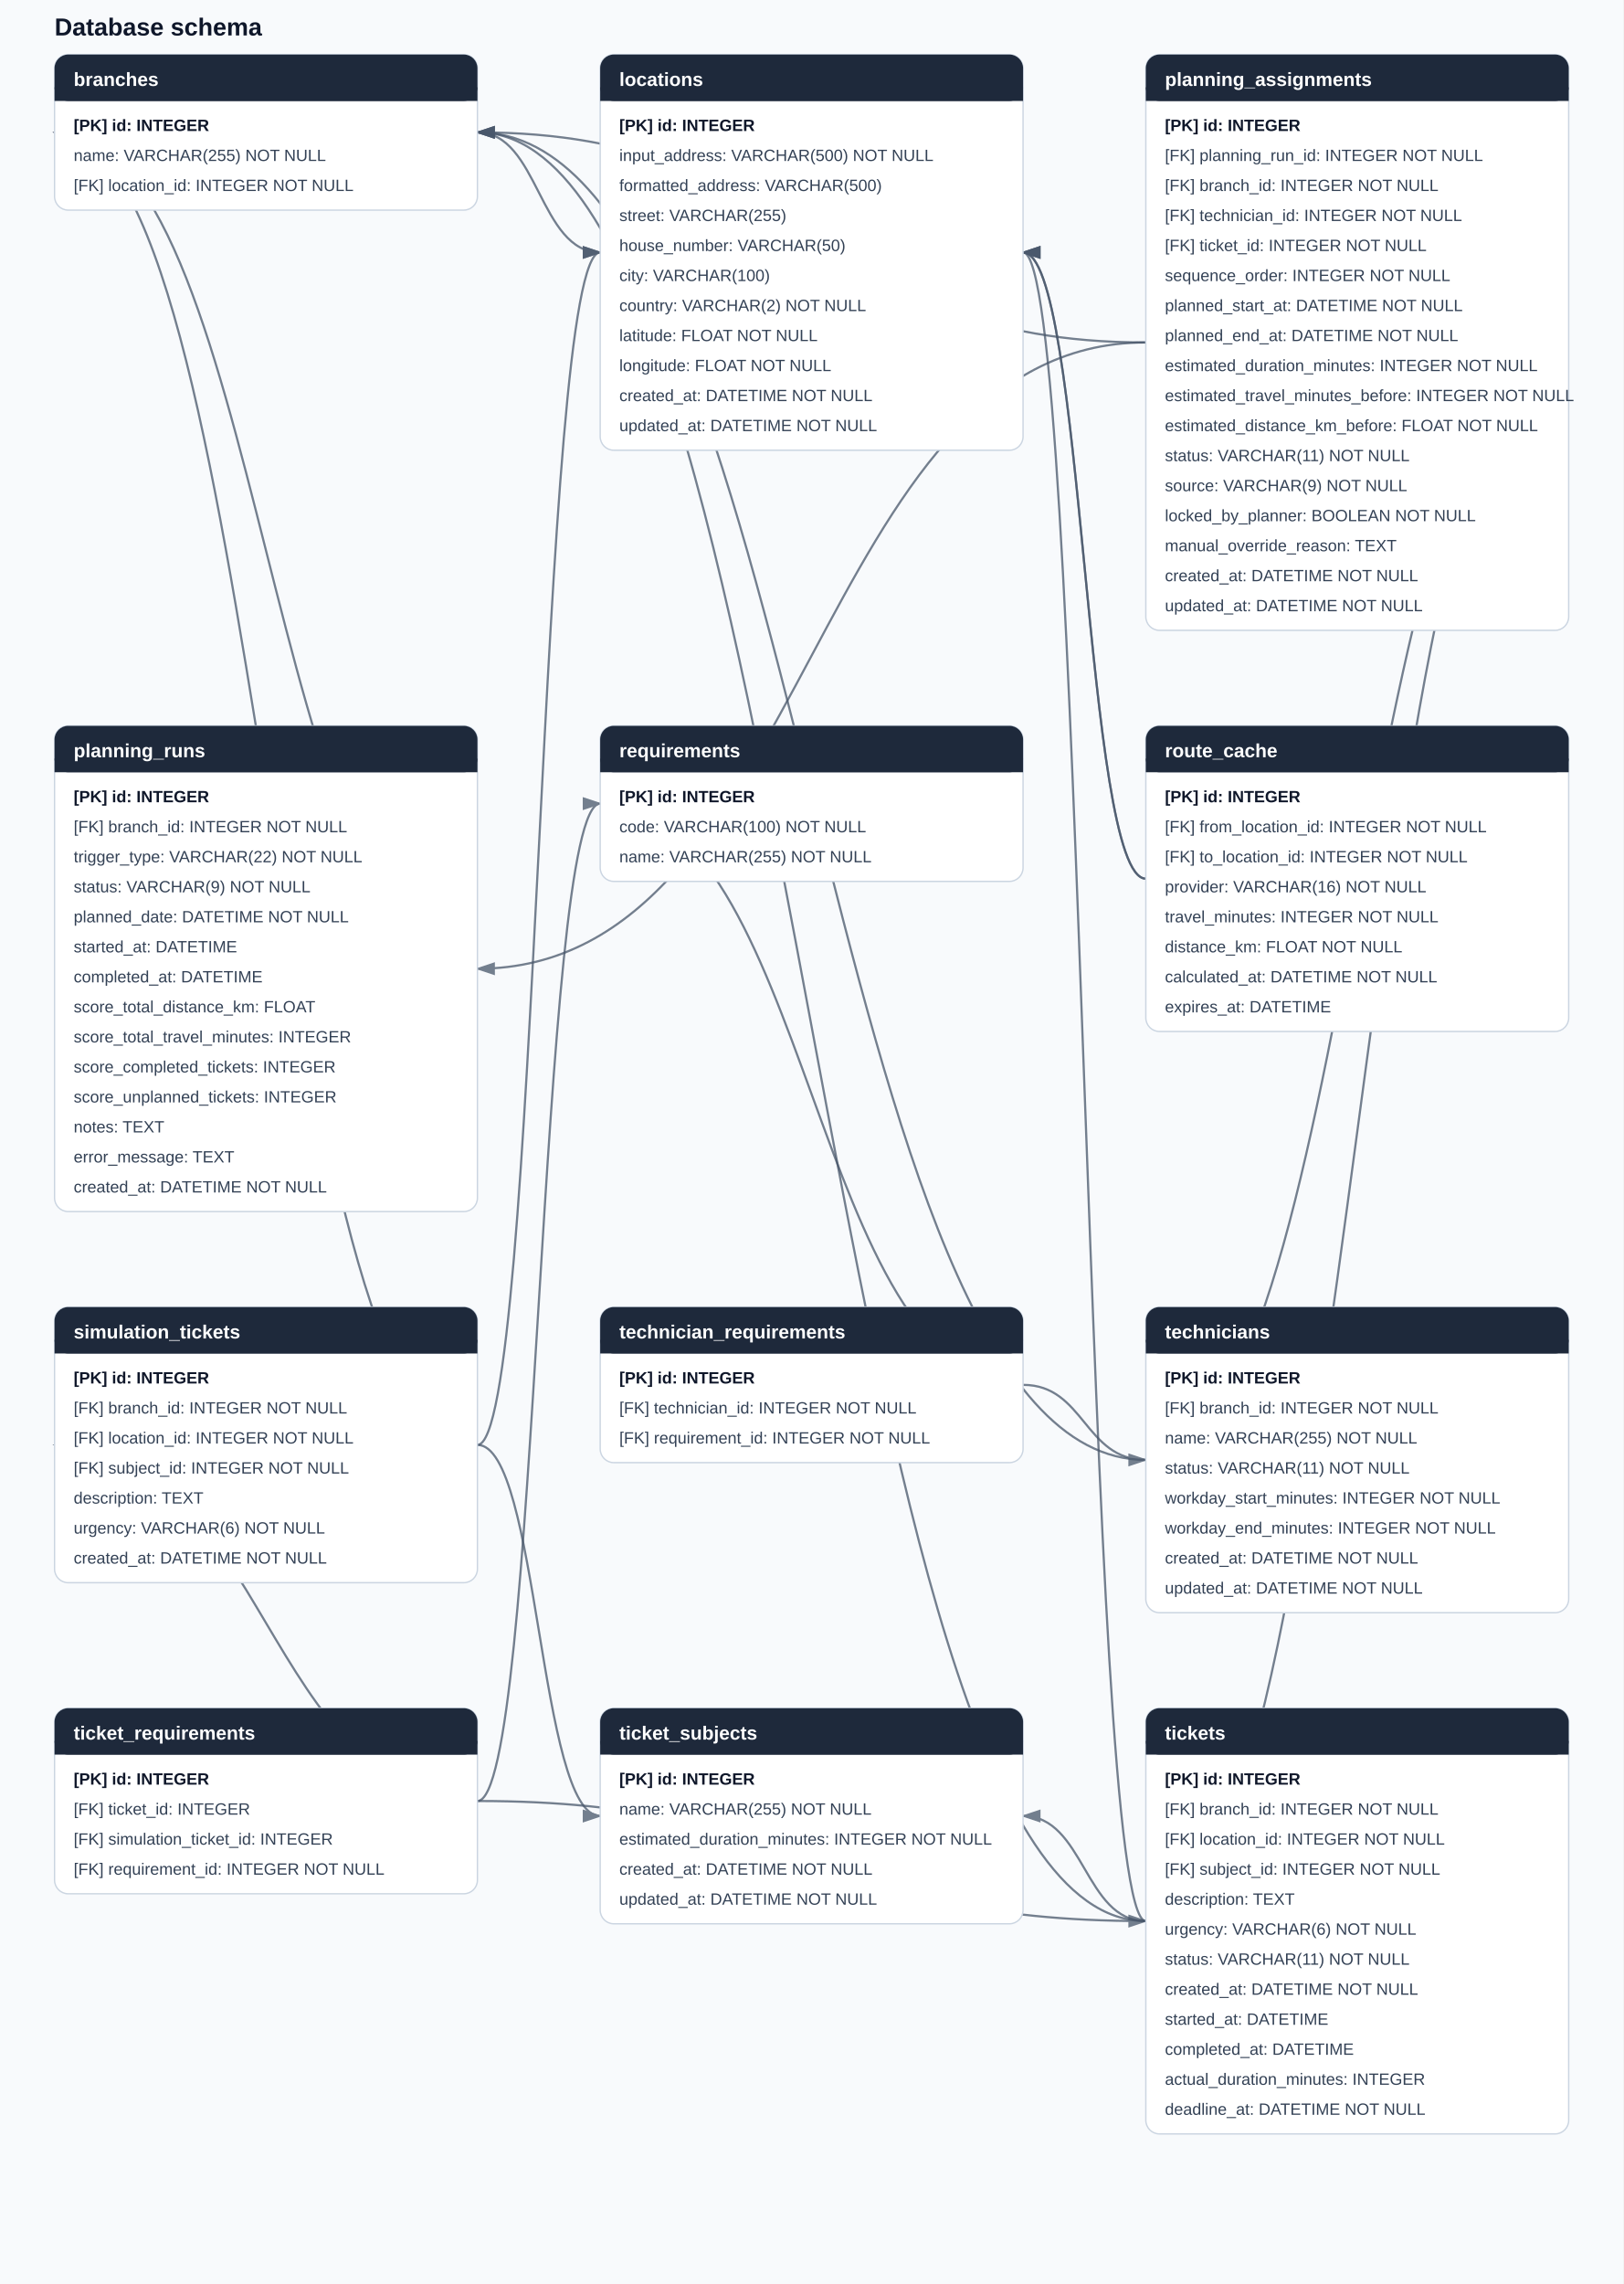
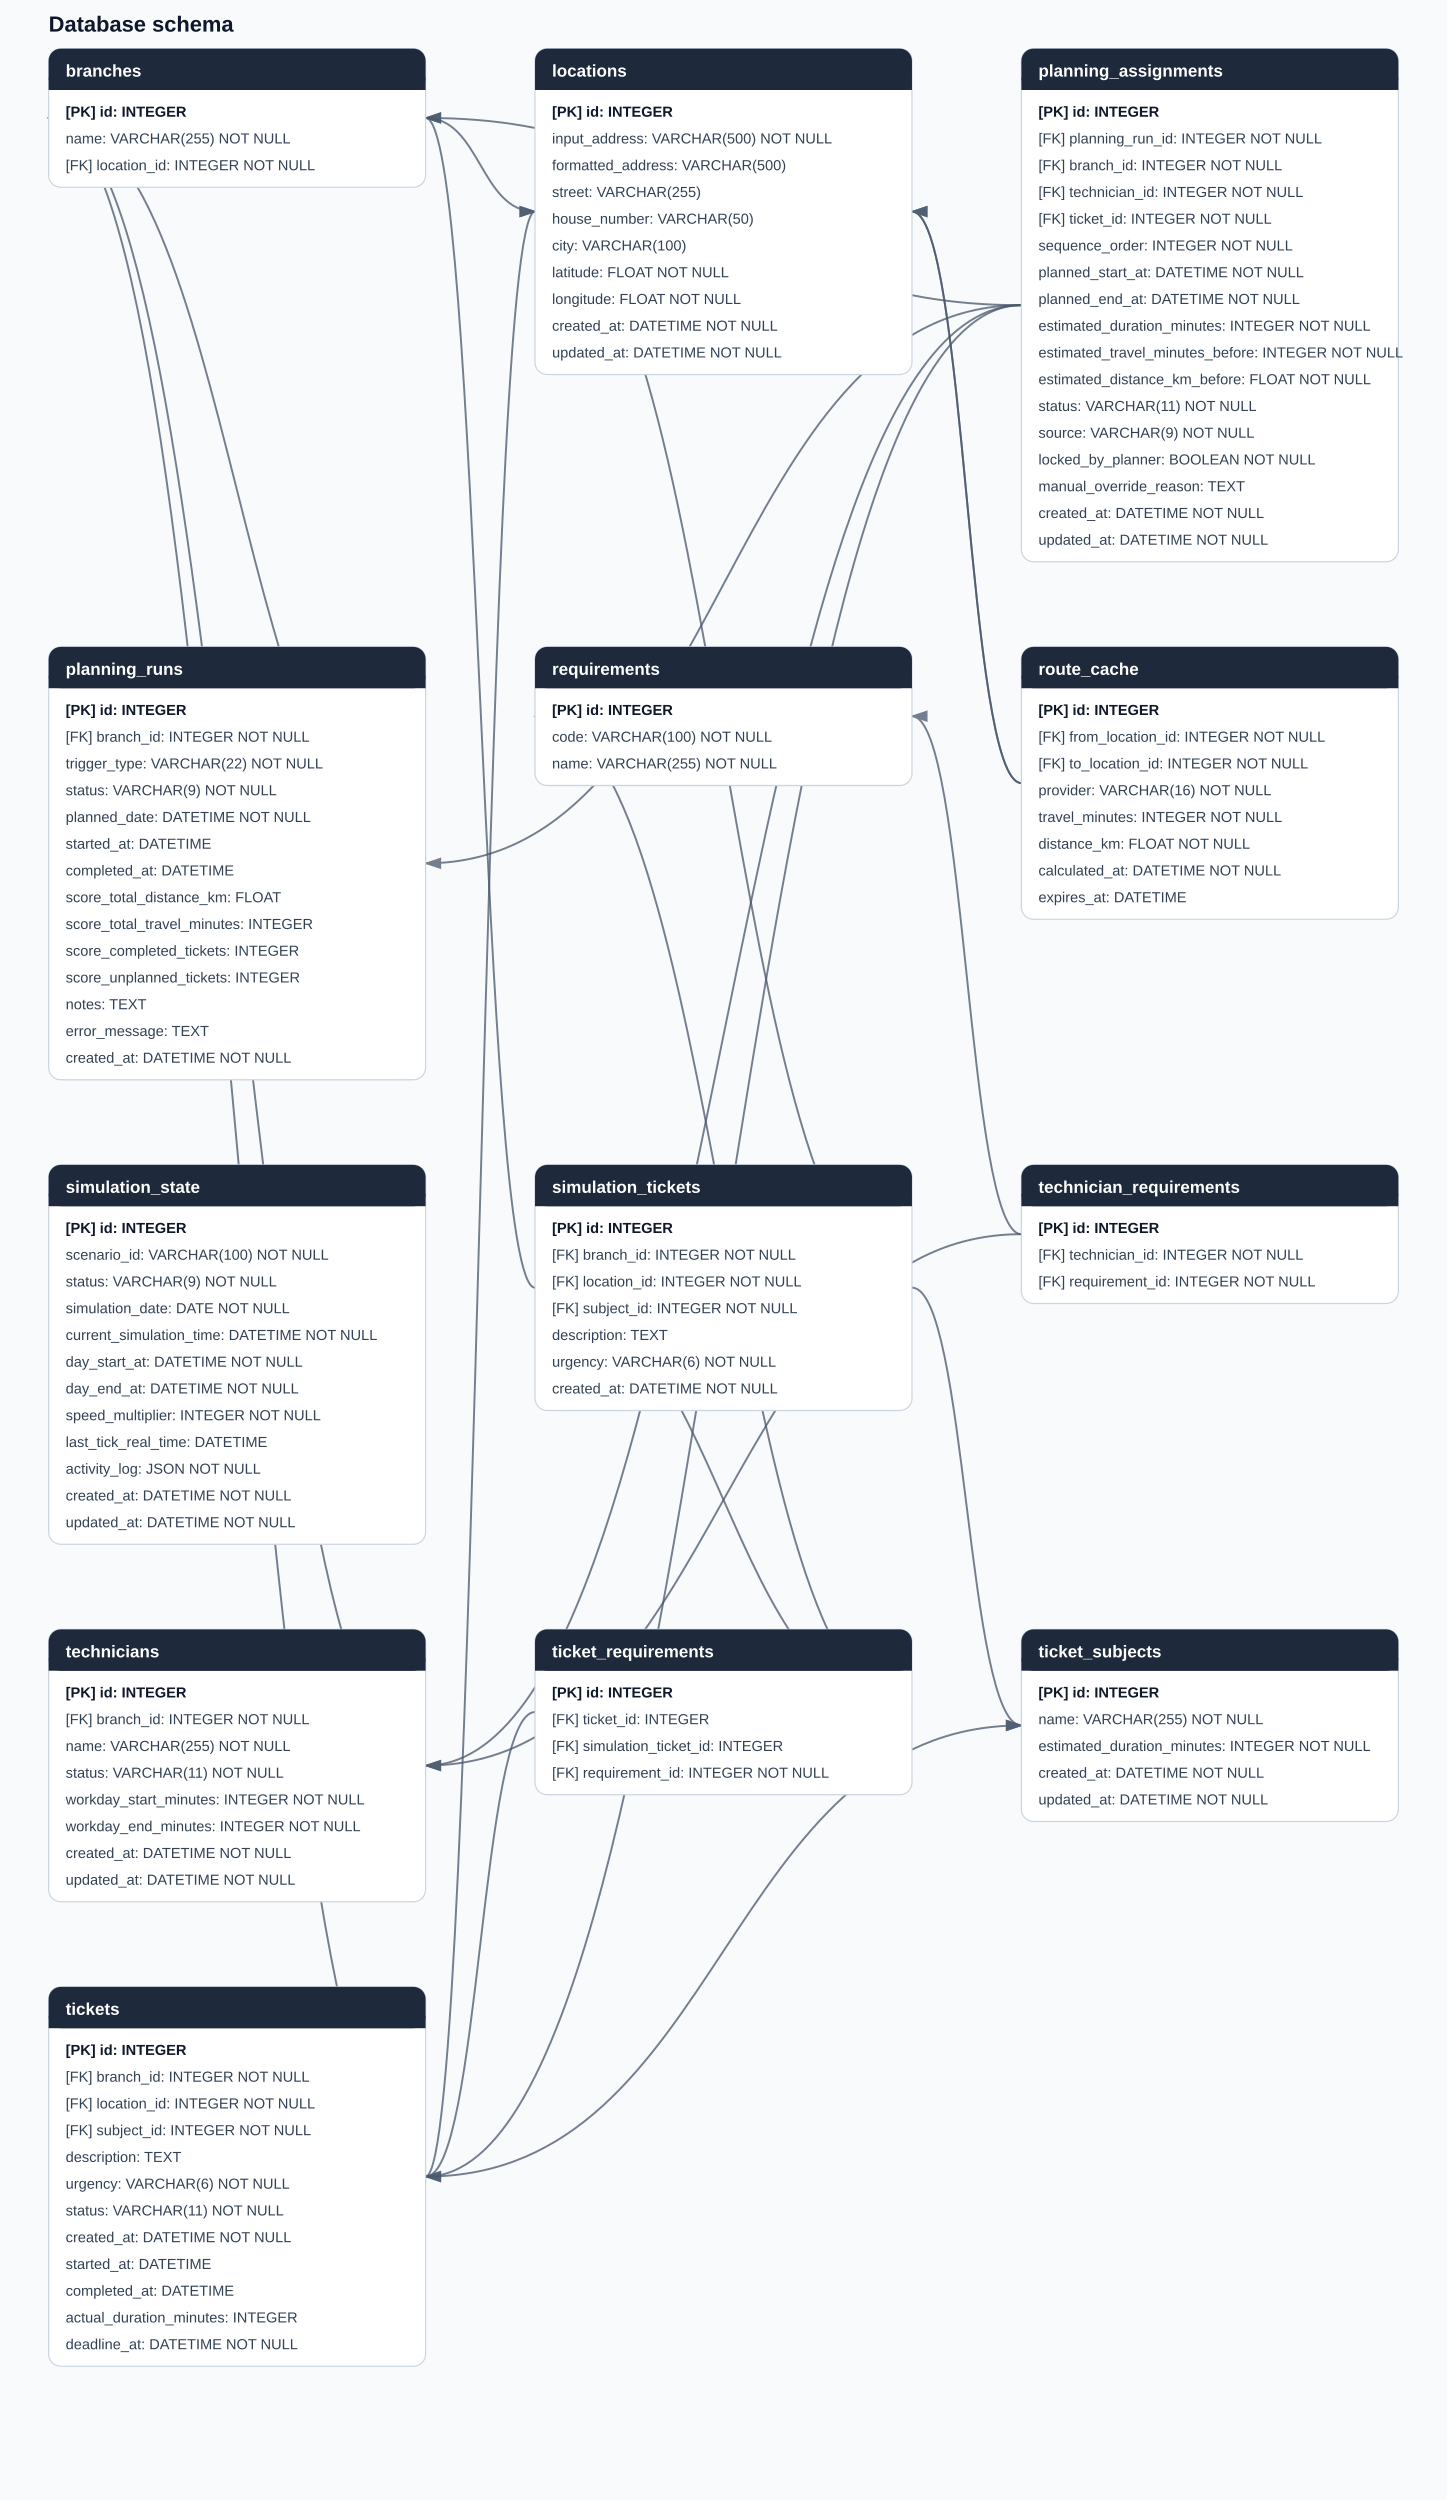
- <svg xmlns="http://www.w3.org/2000/svg" width="1190" height="1674" viewBox="0 0 1190 1674">
+ <svg xmlns="http://www.w3.org/2000/svg" width="1190" height="2056" viewBox="0 0 1190 2056">
  <defs>
    <marker id="arrow" markerWidth="10" markerHeight="10" refX="8" refY="3" orient="auto" markerUnits="strokeWidth">
      <path d="M0,0 L0,6 L9,3 z" fill="#475569" />
    </marker>
  </defs>
  <rect width="100%" height="100%" fill="#f8fafc" />
  <text x="40" y="26" font-family="Arial, sans-serif" font-size="18" font-weight="700" fill="#0f172a">Database schema</text>
-   <path d="M350,97 C395,97 395,185 440,185" fill="none" stroke="#475569" stroke-width="1.6" marker-end="url(#arrow)" opacity="0.75" />
+   <path d="M350,97 C395,97 395,174 440,174" fill="none" stroke="#475569" stroke-width="1.6" marker-end="url(#arrow)" opacity="0.75" />
  <path d="M840,251 C595,251 595,710 350,710" fill="none" stroke="#475569" stroke-width="1.6" marker-end="url(#arrow)" opacity="0.75" />
  <path d="M840,251 C595,251 595,97 350,97" fill="none" stroke="#475569" stroke-width="1.6" marker-end="url(#arrow)" opacity="0.75" />
-   <path d="M1150,251 C995,251 995,1070 840,1070" fill="none" stroke="#475569" stroke-width="1.6" marker-end="url(#arrow)" opacity="0.75" />
-   <path d="M1150,251 C995,251 995,1408 840,1408" fill="none" stroke="#475569" stroke-width="1.6" marker-end="url(#arrow)" opacity="0.75" />
+   <path d="M840,251 C595,251 595,1452 350,1452" fill="none" stroke="#475569" stroke-width="1.6" marker-end="url(#arrow)" opacity="0.75" />
+   <path d="M840,251 C595,251 595,1790 350,1790" fill="none" stroke="#475569" stroke-width="1.6" marker-end="url(#arrow)" opacity="0.75" />
  <path d="M350,710 C195,710 195,97 40,97" fill="none" stroke="#475569" stroke-width="1.6" marker-end="url(#arrow)" opacity="0.75" />
-   <path d="M840,644 C795,644 795,185 750,185" fill="none" stroke="#475569" stroke-width="1.6" marker-end="url(#arrow)" opacity="0.75" />
-   <path d="M840,644 C795,644 795,185 750,185" fill="none" stroke="#475569" stroke-width="1.6" marker-end="url(#arrow)" opacity="0.75" />
-   <path d="M350,1059 C195,1059 195,97 40,97" fill="none" stroke="#475569" stroke-width="1.6" marker-end="url(#arrow)" opacity="0.75" />
-   <path d="M350,1059 C395,1059 395,185 440,185" fill="none" stroke="#475569" stroke-width="1.6" marker-end="url(#arrow)" opacity="0.75" />
-   <path d="M350,1059 C395,1059 395,1331 440,1331" fill="none" stroke="#475569" stroke-width="1.6" marker-end="url(#arrow)" opacity="0.75" />
-   <path d="M750,1015 C795,1015 795,1070 840,1070" fill="none" stroke="#475569" stroke-width="1.6" marker-end="url(#arrow)" opacity="0.75" />
-   <path d="M750,1015 C595,1015 595,589 440,589" fill="none" stroke="#475569" stroke-width="1.6" marker-end="url(#arrow)" opacity="0.75" />
-   <path d="M840,1070 C595,1070 595,97 350,97" fill="none" stroke="#475569" stroke-width="1.6" marker-end="url(#arrow)" opacity="0.75" />
-   <path d="M350,1320 C595,1320 595,1408 840,1408" fill="none" stroke="#475569" stroke-width="1.6" marker-end="url(#arrow)" opacity="0.75" />
-   <path d="M350,1320 C195,1320 195,1059 40,1059" fill="none" stroke="#475569" stroke-width="1.6" marker-end="url(#arrow)" opacity="0.75" />
-   <path d="M350,1320 C395,1320 395,589 440,589" fill="none" stroke="#475569" stroke-width="1.6" marker-end="url(#arrow)" opacity="0.75" />
-   <path d="M840,1408 C595,1408 595,97 350,97" fill="none" stroke="#475569" stroke-width="1.6" marker-end="url(#arrow)" opacity="0.75" />
-   <path d="M840,1408 C795,1408 795,185 750,185" fill="none" stroke="#475569" stroke-width="1.6" marker-end="url(#arrow)" opacity="0.75" />
-   <path d="M840,1408 C795,1408 795,1331 750,1331" fill="none" stroke="#475569" stroke-width="1.6" marker-end="url(#arrow)" opacity="0.75" />
+   <path d="M840,644 C795,644 795,174 750,174" fill="none" stroke="#475569" stroke-width="1.6" marker-end="url(#arrow)" opacity="0.75" />
+   <path d="M840,644 C795,644 795,174 750,174" fill="none" stroke="#475569" stroke-width="1.6" marker-end="url(#arrow)" opacity="0.75" />
+   <path d="M440,1059 C395,1059 395,97 350,97" fill="none" stroke="#475569" stroke-width="1.6" marker-end="url(#arrow)" opacity="0.75" />
+   <path d="M750,1059 C595,1059 595,174 440,174" fill="none" stroke="#475569" stroke-width="1.6" marker-end="url(#arrow)" opacity="0.75" />
+   <path d="M750,1059 C795,1059 795,1419 840,1419" fill="none" stroke="#475569" stroke-width="1.6" marker-end="url(#arrow)" opacity="0.75" />
+   <path d="M840,1015 C595,1015 595,1452 350,1452" fill="none" stroke="#475569" stroke-width="1.6" marker-end="url(#arrow)" opacity="0.75" />
+   <path d="M840,1015 C795,1015 795,589 750,589" fill="none" stroke="#475569" stroke-width="1.6" marker-end="url(#arrow)" opacity="0.75" />
+   <path d="M350,1452 C195,1452 195,97 40,97" fill="none" stroke="#475569" stroke-width="1.6" marker-end="url(#arrow)" opacity="0.75" />
+   <path d="M440,1408 C395,1408 395,1790 350,1790" fill="none" stroke="#475569" stroke-width="1.6" marker-end="url(#arrow)" opacity="0.75" />
+   <path d="M750,1408 C595,1408 595,1059 440,1059" fill="none" stroke="#475569" stroke-width="1.6" marker-end="url(#arrow)" opacity="0.75" />
+   <path d="M750,1408 C595,1408 595,589 440,589" fill="none" stroke="#475569" stroke-width="1.6" marker-end="url(#arrow)" opacity="0.75" />
+   <path d="M350,1790 C195,1790 195,97 40,97" fill="none" stroke="#475569" stroke-width="1.6" marker-end="url(#arrow)" opacity="0.75" />
+   <path d="M350,1790 C395,1790 395,174 440,174" fill="none" stroke="#475569" stroke-width="1.6" marker-end="url(#arrow)" opacity="0.75" />
+   <path d="M350,1790 C595,1790 595,1419 840,1419" fill="none" stroke="#475569" stroke-width="1.6" marker-end="url(#arrow)" opacity="0.75" />
  <rect x="40" y="40" width="310" height="114" rx="10" fill="#ffffff" stroke="#cbd5e1" />
  <rect x="40" y="40" width="310" height="34" rx="10" fill="#1e293b" />
  <path d="M40,64 H350 V74 H40 Z" fill="#1e293b" />
  <text x="54" y="63" font-family="Arial, sans-serif" font-size="14" font-weight="700" fill="#ffffff">branches</text>
  <text x="54" y="96" font-family="Arial, sans-serif" font-size="12" font-weight="700" fill="#0f172a">[PK] id: INTEGER</text>
  <text x="54" y="118" font-family="Arial, sans-serif" font-size="12" font-weight="400" fill="#334155">name: VARCHAR(255) NOT NULL</text>
  <text x="54" y="140" font-family="Arial, sans-serif" font-size="12" font-weight="400" fill="#334155">[FK] location_id: INTEGER NOT NULL</text>
-   <rect x="440" y="40" width="310" height="290" rx="10" fill="#ffffff" stroke="#cbd5e1" />
+   <rect x="440" y="40" width="310" height="268" rx="10" fill="#ffffff" stroke="#cbd5e1" />
  <rect x="440" y="40" width="310" height="34" rx="10" fill="#1e293b" />
  <path d="M440,64 H750 V74 H440 Z" fill="#1e293b" />
  <text x="454" y="63" font-family="Arial, sans-serif" font-size="14" font-weight="700" fill="#ffffff">locations</text>
  <text x="454" y="96" font-family="Arial, sans-serif" font-size="12" font-weight="700" fill="#0f172a">[PK] id: INTEGER</text>
  <text x="454" y="118" font-family="Arial, sans-serif" font-size="12" font-weight="400" fill="#334155">input_address: VARCHAR(500) NOT NULL</text>
  <text x="454" y="140" font-family="Arial, sans-serif" font-size="12" font-weight="400" fill="#334155">formatted_address: VARCHAR(500)</text>
  <text x="454" y="162" font-family="Arial, sans-serif" font-size="12" font-weight="400" fill="#334155">street: VARCHAR(255)</text>
  <text x="454" y="184" font-family="Arial, sans-serif" font-size="12" font-weight="400" fill="#334155">house_number: VARCHAR(50)</text>
  <text x="454" y="206" font-family="Arial, sans-serif" font-size="12" font-weight="400" fill="#334155">city: VARCHAR(100)</text>
-   <text x="454" y="228" font-family="Arial, sans-serif" font-size="12" font-weight="400" fill="#334155">country: VARCHAR(2) NOT NULL</text>
-   <text x="454" y="250" font-family="Arial, sans-serif" font-size="12" font-weight="400" fill="#334155">latitude: FLOAT NOT NULL</text>
-   <text x="454" y="272" font-family="Arial, sans-serif" font-size="12" font-weight="400" fill="#334155">longitude: FLOAT NOT NULL</text>
-   <text x="454" y="294" font-family="Arial, sans-serif" font-size="12" font-weight="400" fill="#334155">created_at: DATETIME NOT NULL</text>
-   <text x="454" y="316" font-family="Arial, sans-serif" font-size="12" font-weight="400" fill="#334155">updated_at: DATETIME NOT NULL</text>
+   <text x="454" y="228" font-family="Arial, sans-serif" font-size="12" font-weight="400" fill="#334155">latitude: FLOAT NOT NULL</text>
+   <text x="454" y="250" font-family="Arial, sans-serif" font-size="12" font-weight="400" fill="#334155">longitude: FLOAT NOT NULL</text>
+   <text x="454" y="272" font-family="Arial, sans-serif" font-size="12" font-weight="400" fill="#334155">created_at: DATETIME NOT NULL</text>
+   <text x="454" y="294" font-family="Arial, sans-serif" font-size="12" font-weight="400" fill="#334155">updated_at: DATETIME NOT NULL</text>
  <rect x="840" y="40" width="310" height="422" rx="10" fill="#ffffff" stroke="#cbd5e1" />
  <rect x="840" y="40" width="310" height="34" rx="10" fill="#1e293b" />
  <path d="M840,64 H1150 V74 H840 Z" fill="#1e293b" />
  <text x="854" y="63" font-family="Arial, sans-serif" font-size="14" font-weight="700" fill="#ffffff">planning_assignments</text>
  <text x="854" y="96" font-family="Arial, sans-serif" font-size="12" font-weight="700" fill="#0f172a">[PK] id: INTEGER</text>
  <text x="854" y="118" font-family="Arial, sans-serif" font-size="12" font-weight="400" fill="#334155">[FK] planning_run_id: INTEGER NOT NULL</text>
  <text x="854" y="140" font-family="Arial, sans-serif" font-size="12" font-weight="400" fill="#334155">[FK] branch_id: INTEGER NOT NULL</text>
  <text x="854" y="162" font-family="Arial, sans-serif" font-size="12" font-weight="400" fill="#334155">[FK] technician_id: INTEGER NOT NULL</text>
  <text x="854" y="184" font-family="Arial, sans-serif" font-size="12" font-weight="400" fill="#334155">[FK] ticket_id: INTEGER NOT NULL</text>
  <text x="854" y="206" font-family="Arial, sans-serif" font-size="12" font-weight="400" fill="#334155">sequence_order: INTEGER NOT NULL</text>
  <text x="854" y="228" font-family="Arial, sans-serif" font-size="12" font-weight="400" fill="#334155">planned_start_at: DATETIME NOT NULL</text>
  <text x="854" y="250" font-family="Arial, sans-serif" font-size="12" font-weight="400" fill="#334155">planned_end_at: DATETIME NOT NULL</text>
  <text x="854" y="272" font-family="Arial, sans-serif" font-size="12" font-weight="400" fill="#334155">estimated_duration_minutes: INTEGER NOT NULL</text>
  <text x="854" y="294" font-family="Arial, sans-serif" font-size="12" font-weight="400" fill="#334155">estimated_travel_minutes_before: INTEGER NOT NULL</text>
  <text x="854" y="316" font-family="Arial, sans-serif" font-size="12" font-weight="400" fill="#334155">estimated_distance_km_before: FLOAT NOT NULL</text>
  <text x="854" y="338" font-family="Arial, sans-serif" font-size="12" font-weight="400" fill="#334155">status: VARCHAR(11) NOT NULL</text>
  <text x="854" y="360" font-family="Arial, sans-serif" font-size="12" font-weight="400" fill="#334155">source: VARCHAR(9) NOT NULL</text>
  <text x="854" y="382" font-family="Arial, sans-serif" font-size="12" font-weight="400" fill="#334155">locked_by_planner: BOOLEAN NOT NULL</text>
  <text x="854" y="404" font-family="Arial, sans-serif" font-size="12" font-weight="400" fill="#334155">manual_override_reason: TEXT</text>
  <text x="854" y="426" font-family="Arial, sans-serif" font-size="12" font-weight="400" fill="#334155">created_at: DATETIME NOT NULL</text>
  <text x="854" y="448" font-family="Arial, sans-serif" font-size="12" font-weight="400" fill="#334155">updated_at: DATETIME NOT NULL</text>
  <rect x="40" y="532" width="310" height="356" rx="10" fill="#ffffff" stroke="#cbd5e1" />
  <rect x="40" y="532" width="310" height="34" rx="10" fill="#1e293b" />
  <path d="M40,556 H350 V566 H40 Z" fill="#1e293b" />
  <text x="54" y="555" font-family="Arial, sans-serif" font-size="14" font-weight="700" fill="#ffffff">planning_runs</text>
  <text x="54" y="588" font-family="Arial, sans-serif" font-size="12" font-weight="700" fill="#0f172a">[PK] id: INTEGER</text>
  <text x="54" y="610" font-family="Arial, sans-serif" font-size="12" font-weight="400" fill="#334155">[FK] branch_id: INTEGER NOT NULL</text>
  <text x="54" y="632" font-family="Arial, sans-serif" font-size="12" font-weight="400" fill="#334155">trigger_type: VARCHAR(22) NOT NULL</text>
  <text x="54" y="654" font-family="Arial, sans-serif" font-size="12" font-weight="400" fill="#334155">status: VARCHAR(9) NOT NULL</text>
  <text x="54" y="676" font-family="Arial, sans-serif" font-size="12" font-weight="400" fill="#334155">planned_date: DATETIME NOT NULL</text>
  <text x="54" y="698" font-family="Arial, sans-serif" font-size="12" font-weight="400" fill="#334155">started_at: DATETIME</text>
  <text x="54" y="720" font-family="Arial, sans-serif" font-size="12" font-weight="400" fill="#334155">completed_at: DATETIME</text>
  <text x="54" y="742" font-family="Arial, sans-serif" font-size="12" font-weight="400" fill="#334155">score_total_distance_km: FLOAT</text>
  <text x="54" y="764" font-family="Arial, sans-serif" font-size="12" font-weight="400" fill="#334155">score_total_travel_minutes: INTEGER</text>
  <text x="54" y="786" font-family="Arial, sans-serif" font-size="12" font-weight="400" fill="#334155">score_completed_tickets: INTEGER</text>
  <text x="54" y="808" font-family="Arial, sans-serif" font-size="12" font-weight="400" fill="#334155">score_unplanned_tickets: INTEGER</text>
  <text x="54" y="830" font-family="Arial, sans-serif" font-size="12" font-weight="400" fill="#334155">notes: TEXT</text>
  <text x="54" y="852" font-family="Arial, sans-serif" font-size="12" font-weight="400" fill="#334155">error_message: TEXT</text>
  <text x="54" y="874" font-family="Arial, sans-serif" font-size="12" font-weight="400" fill="#334155">created_at: DATETIME NOT NULL</text>
  <rect x="440" y="532" width="310" height="114" rx="10" fill="#ffffff" stroke="#cbd5e1" />
  <rect x="440" y="532" width="310" height="34" rx="10" fill="#1e293b" />
  <path d="M440,556 H750 V566 H440 Z" fill="#1e293b" />
  <text x="454" y="555" font-family="Arial, sans-serif" font-size="14" font-weight="700" fill="#ffffff">requirements</text>
  <text x="454" y="588" font-family="Arial, sans-serif" font-size="12" font-weight="700" fill="#0f172a">[PK] id: INTEGER</text>
  <text x="454" y="610" font-family="Arial, sans-serif" font-size="12" font-weight="400" fill="#334155">code: VARCHAR(100) NOT NULL</text>
  <text x="454" y="632" font-family="Arial, sans-serif" font-size="12" font-weight="400" fill="#334155">name: VARCHAR(255) NOT NULL</text>
  <rect x="840" y="532" width="310" height="224" rx="10" fill="#ffffff" stroke="#cbd5e1" />
  <rect x="840" y="532" width="310" height="34" rx="10" fill="#1e293b" />
  <path d="M840,556 H1150 V566 H840 Z" fill="#1e293b" />
  <text x="854" y="555" font-family="Arial, sans-serif" font-size="14" font-weight="700" fill="#ffffff">route_cache</text>
  <text x="854" y="588" font-family="Arial, sans-serif" font-size="12" font-weight="700" fill="#0f172a">[PK] id: INTEGER</text>
  <text x="854" y="610" font-family="Arial, sans-serif" font-size="12" font-weight="400" fill="#334155">[FK] from_location_id: INTEGER NOT NULL</text>
  <text x="854" y="632" font-family="Arial, sans-serif" font-size="12" font-weight="400" fill="#334155">[FK] to_location_id: INTEGER NOT NULL</text>
  <text x="854" y="654" font-family="Arial, sans-serif" font-size="12" font-weight="400" fill="#334155">provider: VARCHAR(16) NOT NULL</text>
  <text x="854" y="676" font-family="Arial, sans-serif" font-size="12" font-weight="400" fill="#334155">travel_minutes: INTEGER NOT NULL</text>
  <text x="854" y="698" font-family="Arial, sans-serif" font-size="12" font-weight="400" fill="#334155">distance_km: FLOAT NOT NULL</text>
  <text x="854" y="720" font-family="Arial, sans-serif" font-size="12" font-weight="400" fill="#334155">calculated_at: DATETIME NOT NULL</text>
  <text x="854" y="742" font-family="Arial, sans-serif" font-size="12" font-weight="400" fill="#334155">expires_at: DATETIME</text>
-   <rect x="40" y="958" width="310" height="202" rx="10" fill="#ffffff" stroke="#cbd5e1" />
+   <rect x="40" y="958" width="310" height="312" rx="10" fill="#ffffff" stroke="#cbd5e1" />
  <rect x="40" y="958" width="310" height="34" rx="10" fill="#1e293b" />
  <path d="M40,982 H350 V992 H40 Z" fill="#1e293b" />
-   <text x="54" y="981" font-family="Arial, sans-serif" font-size="14" font-weight="700" fill="#ffffff">simulation_tickets</text>
+   <text x="54" y="981" font-family="Arial, sans-serif" font-size="14" font-weight="700" fill="#ffffff">simulation_state</text>
  <text x="54" y="1014" font-family="Arial, sans-serif" font-size="12" font-weight="700" fill="#0f172a">[PK] id: INTEGER</text>
-   <text x="54" y="1036" font-family="Arial, sans-serif" font-size="12" font-weight="400" fill="#334155">[FK] branch_id: INTEGER NOT NULL</text>
-   <text x="54" y="1058" font-family="Arial, sans-serif" font-size="12" font-weight="400" fill="#334155">[FK] location_id: INTEGER NOT NULL</text>
-   <text x="54" y="1080" font-family="Arial, sans-serif" font-size="12" font-weight="400" fill="#334155">[FK] subject_id: INTEGER NOT NULL</text>
-   <text x="54" y="1102" font-family="Arial, sans-serif" font-size="12" font-weight="400" fill="#334155">description: TEXT</text>
-   <text x="54" y="1124" font-family="Arial, sans-serif" font-size="12" font-weight="400" fill="#334155">urgency: VARCHAR(6) NOT NULL</text>
-   <text x="54" y="1146" font-family="Arial, sans-serif" font-size="12" font-weight="400" fill="#334155">created_at: DATETIME NOT NULL</text>
-   <rect x="440" y="958" width="310" height="114" rx="10" fill="#ffffff" stroke="#cbd5e1" />
+   <text x="54" y="1036" font-family="Arial, sans-serif" font-size="12" font-weight="400" fill="#334155">scenario_id: VARCHAR(100) NOT NULL</text>
+   <text x="54" y="1058" font-family="Arial, sans-serif" font-size="12" font-weight="400" fill="#334155">status: VARCHAR(9) NOT NULL</text>
+   <text x="54" y="1080" font-family="Arial, sans-serif" font-size="12" font-weight="400" fill="#334155">simulation_date: DATE NOT NULL</text>
+   <text x="54" y="1102" font-family="Arial, sans-serif" font-size="12" font-weight="400" fill="#334155">current_simulation_time: DATETIME NOT NULL</text>
+   <text x="54" y="1124" font-family="Arial, sans-serif" font-size="12" font-weight="400" fill="#334155">day_start_at: DATETIME NOT NULL</text>
+   <text x="54" y="1146" font-family="Arial, sans-serif" font-size="12" font-weight="400" fill="#334155">day_end_at: DATETIME NOT NULL</text>
+   <text x="54" y="1168" font-family="Arial, sans-serif" font-size="12" font-weight="400" fill="#334155">speed_multiplier: INTEGER NOT NULL</text>
+   <text x="54" y="1190" font-family="Arial, sans-serif" font-size="12" font-weight="400" fill="#334155">last_tick_real_time: DATETIME</text>
+   <text x="54" y="1212" font-family="Arial, sans-serif" font-size="12" font-weight="400" fill="#334155">activity_log: JSON NOT NULL</text>
+   <text x="54" y="1234" font-family="Arial, sans-serif" font-size="12" font-weight="400" fill="#334155">created_at: DATETIME NOT NULL</text>
+   <text x="54" y="1256" font-family="Arial, sans-serif" font-size="12" font-weight="400" fill="#334155">updated_at: DATETIME NOT NULL</text>
+   <rect x="440" y="958" width="310" height="202" rx="10" fill="#ffffff" stroke="#cbd5e1" />
  <rect x="440" y="958" width="310" height="34" rx="10" fill="#1e293b" />
  <path d="M440,982 H750 V992 H440 Z" fill="#1e293b" />
-   <text x="454" y="981" font-family="Arial, sans-serif" font-size="14" font-weight="700" fill="#ffffff">technician_requirements</text>
+   <text x="454" y="981" font-family="Arial, sans-serif" font-size="14" font-weight="700" fill="#ffffff">simulation_tickets</text>
  <text x="454" y="1014" font-family="Arial, sans-serif" font-size="12" font-weight="700" fill="#0f172a">[PK] id: INTEGER</text>
-   <text x="454" y="1036" font-family="Arial, sans-serif" font-size="12" font-weight="400" fill="#334155">[FK] technician_id: INTEGER NOT NULL</text>
-   <text x="454" y="1058" font-family="Arial, sans-serif" font-size="12" font-weight="400" fill="#334155">[FK] requirement_id: INTEGER NOT NULL</text>
-   <rect x="840" y="958" width="310" height="224" rx="10" fill="#ffffff" stroke="#cbd5e1" />
+   <text x="454" y="1036" font-family="Arial, sans-serif" font-size="12" font-weight="400" fill="#334155">[FK] branch_id: INTEGER NOT NULL</text>
+   <text x="454" y="1058" font-family="Arial, sans-serif" font-size="12" font-weight="400" fill="#334155">[FK] location_id: INTEGER NOT NULL</text>
+   <text x="454" y="1080" font-family="Arial, sans-serif" font-size="12" font-weight="400" fill="#334155">[FK] subject_id: INTEGER NOT NULL</text>
+   <text x="454" y="1102" font-family="Arial, sans-serif" font-size="12" font-weight="400" fill="#334155">description: TEXT</text>
+   <text x="454" y="1124" font-family="Arial, sans-serif" font-size="12" font-weight="400" fill="#334155">urgency: VARCHAR(6) NOT NULL</text>
+   <text x="454" y="1146" font-family="Arial, sans-serif" font-size="12" font-weight="400" fill="#334155">created_at: DATETIME NOT NULL</text>
+   <rect x="840" y="958" width="310" height="114" rx="10" fill="#ffffff" stroke="#cbd5e1" />
  <rect x="840" y="958" width="310" height="34" rx="10" fill="#1e293b" />
  <path d="M840,982 H1150 V992 H840 Z" fill="#1e293b" />
-   <text x="854" y="981" font-family="Arial, sans-serif" font-size="14" font-weight="700" fill="#ffffff">technicians</text>
+   <text x="854" y="981" font-family="Arial, sans-serif" font-size="14" font-weight="700" fill="#ffffff">technician_requirements</text>
  <text x="854" y="1014" font-family="Arial, sans-serif" font-size="12" font-weight="700" fill="#0f172a">[PK] id: INTEGER</text>
-   <text x="854" y="1036" font-family="Arial, sans-serif" font-size="12" font-weight="400" fill="#334155">[FK] branch_id: INTEGER NOT NULL</text>
-   <text x="854" y="1058" font-family="Arial, sans-serif" font-size="12" font-weight="400" fill="#334155">name: VARCHAR(255) NOT NULL</text>
-   <text x="854" y="1080" font-family="Arial, sans-serif" font-size="12" font-weight="400" fill="#334155">status: VARCHAR(11) NOT NULL</text>
-   <text x="854" y="1102" font-family="Arial, sans-serif" font-size="12" font-weight="400" fill="#334155">workday_start_minutes: INTEGER NOT NULL</text>
-   <text x="854" y="1124" font-family="Arial, sans-serif" font-size="12" font-weight="400" fill="#334155">workday_end_minutes: INTEGER NOT NULL</text>
-   <text x="854" y="1146" font-family="Arial, sans-serif" font-size="12" font-weight="400" fill="#334155">created_at: DATETIME NOT NULL</text>
-   <text x="854" y="1168" font-family="Arial, sans-serif" font-size="12" font-weight="400" fill="#334155">updated_at: DATETIME NOT NULL</text>
-   <rect x="40" y="1252" width="310" height="136" rx="10" fill="#ffffff" stroke="#cbd5e1" />
-   <rect x="40" y="1252" width="310" height="34" rx="10" fill="#1e293b" />
-   <path d="M40,1276 H350 V1286 H40 Z" fill="#1e293b" />
-   <text x="54" y="1275" font-family="Arial, sans-serif" font-size="14" font-weight="700" fill="#ffffff">ticket_requirements</text>
-   <text x="54" y="1308" font-family="Arial, sans-serif" font-size="12" font-weight="700" fill="#0f172a">[PK] id: INTEGER</text>
-   <text x="54" y="1330" font-family="Arial, sans-serif" font-size="12" font-weight="400" fill="#334155">[FK] ticket_id: INTEGER</text>
-   <text x="54" y="1352" font-family="Arial, sans-serif" font-size="12" font-weight="400" fill="#334155">[FK] simulation_ticket_id: INTEGER</text>
-   <text x="54" y="1374" font-family="Arial, sans-serif" font-size="12" font-weight="400" fill="#334155">[FK] requirement_id: INTEGER NOT NULL</text>
-   <rect x="440" y="1252" width="310" height="158" rx="10" fill="#ffffff" stroke="#cbd5e1" />
-   <rect x="440" y="1252" width="310" height="34" rx="10" fill="#1e293b" />
-   <path d="M440,1276 H750 V1286 H440 Z" fill="#1e293b" />
-   <text x="454" y="1275" font-family="Arial, sans-serif" font-size="14" font-weight="700" fill="#ffffff">ticket_subjects</text>
-   <text x="454" y="1308" font-family="Arial, sans-serif" font-size="12" font-weight="700" fill="#0f172a">[PK] id: INTEGER</text>
-   <text x="454" y="1330" font-family="Arial, sans-serif" font-size="12" font-weight="400" fill="#334155">name: VARCHAR(255) NOT NULL</text>
-   <text x="454" y="1352" font-family="Arial, sans-serif" font-size="12" font-weight="400" fill="#334155">estimated_duration_minutes: INTEGER NOT NULL</text>
-   <text x="454" y="1374" font-family="Arial, sans-serif" font-size="12" font-weight="400" fill="#334155">created_at: DATETIME NOT NULL</text>
-   <text x="454" y="1396" font-family="Arial, sans-serif" font-size="12" font-weight="400" fill="#334155">updated_at: DATETIME NOT NULL</text>
-   <rect x="840" y="1252" width="310" height="312" rx="10" fill="#ffffff" stroke="#cbd5e1" />
-   <rect x="840" y="1252" width="310" height="34" rx="10" fill="#1e293b" />
-   <path d="M840,1276 H1150 V1286 H840 Z" fill="#1e293b" />
-   <text x="854" y="1275" font-family="Arial, sans-serif" font-size="14" font-weight="700" fill="#ffffff">tickets</text>
-   <text x="854" y="1308" font-family="Arial, sans-serif" font-size="12" font-weight="700" fill="#0f172a">[PK] id: INTEGER</text>
-   <text x="854" y="1330" font-family="Arial, sans-serif" font-size="12" font-weight="400" fill="#334155">[FK] branch_id: INTEGER NOT NULL</text>
-   <text x="854" y="1352" font-family="Arial, sans-serif" font-size="12" font-weight="400" fill="#334155">[FK] location_id: INTEGER NOT NULL</text>
-   <text x="854" y="1374" font-family="Arial, sans-serif" font-size="12" font-weight="400" fill="#334155">[FK] subject_id: INTEGER NOT NULL</text>
-   <text x="854" y="1396" font-family="Arial, sans-serif" font-size="12" font-weight="400" fill="#334155">description: TEXT</text>
-   <text x="854" y="1418" font-family="Arial, sans-serif" font-size="12" font-weight="400" fill="#334155">urgency: VARCHAR(6) NOT NULL</text>
-   <text x="854" y="1440" font-family="Arial, sans-serif" font-size="12" font-weight="400" fill="#334155">status: VARCHAR(11) NOT NULL</text>
+   <text x="854" y="1036" font-family="Arial, sans-serif" font-size="12" font-weight="400" fill="#334155">[FK] technician_id: INTEGER NOT NULL</text>
+   <text x="854" y="1058" font-family="Arial, sans-serif" font-size="12" font-weight="400" fill="#334155">[FK] requirement_id: INTEGER NOT NULL</text>
+   <rect x="40" y="1340" width="310" height="224" rx="10" fill="#ffffff" stroke="#cbd5e1" />
+   <rect x="40" y="1340" width="310" height="34" rx="10" fill="#1e293b" />
+   <path d="M40,1364 H350 V1374 H40 Z" fill="#1e293b" />
+   <text x="54" y="1363" font-family="Arial, sans-serif" font-size="14" font-weight="700" fill="#ffffff">technicians</text>
+   <text x="54" y="1396" font-family="Arial, sans-serif" font-size="12" font-weight="700" fill="#0f172a">[PK] id: INTEGER</text>
+   <text x="54" y="1418" font-family="Arial, sans-serif" font-size="12" font-weight="400" fill="#334155">[FK] branch_id: INTEGER NOT NULL</text>
+   <text x="54" y="1440" font-family="Arial, sans-serif" font-size="12" font-weight="400" fill="#334155">name: VARCHAR(255) NOT NULL</text>
+   <text x="54" y="1462" font-family="Arial, sans-serif" font-size="12" font-weight="400" fill="#334155">status: VARCHAR(11) NOT NULL</text>
+   <text x="54" y="1484" font-family="Arial, sans-serif" font-size="12" font-weight="400" fill="#334155">workday_start_minutes: INTEGER NOT NULL</text>
+   <text x="54" y="1506" font-family="Arial, sans-serif" font-size="12" font-weight="400" fill="#334155">workday_end_minutes: INTEGER NOT NULL</text>
+   <text x="54" y="1528" font-family="Arial, sans-serif" font-size="12" font-weight="400" fill="#334155">created_at: DATETIME NOT NULL</text>
+   <text x="54" y="1550" font-family="Arial, sans-serif" font-size="12" font-weight="400" fill="#334155">updated_at: DATETIME NOT NULL</text>
+   <rect x="440" y="1340" width="310" height="136" rx="10" fill="#ffffff" stroke="#cbd5e1" />
+   <rect x="440" y="1340" width="310" height="34" rx="10" fill="#1e293b" />
+   <path d="M440,1364 H750 V1374 H440 Z" fill="#1e293b" />
+   <text x="454" y="1363" font-family="Arial, sans-serif" font-size="14" font-weight="700" fill="#ffffff">ticket_requirements</text>
+   <text x="454" y="1396" font-family="Arial, sans-serif" font-size="12" font-weight="700" fill="#0f172a">[PK] id: INTEGER</text>
+   <text x="454" y="1418" font-family="Arial, sans-serif" font-size="12" font-weight="400" fill="#334155">[FK] ticket_id: INTEGER</text>
+   <text x="454" y="1440" font-family="Arial, sans-serif" font-size="12" font-weight="400" fill="#334155">[FK] simulation_ticket_id: INTEGER</text>
+   <text x="454" y="1462" font-family="Arial, sans-serif" font-size="12" font-weight="400" fill="#334155">[FK] requirement_id: INTEGER NOT NULL</text>
+   <rect x="840" y="1340" width="310" height="158" rx="10" fill="#ffffff" stroke="#cbd5e1" />
+   <rect x="840" y="1340" width="310" height="34" rx="10" fill="#1e293b" />
+   <path d="M840,1364 H1150 V1374 H840 Z" fill="#1e293b" />
+   <text x="854" y="1363" font-family="Arial, sans-serif" font-size="14" font-weight="700" fill="#ffffff">ticket_subjects</text>
+   <text x="854" y="1396" font-family="Arial, sans-serif" font-size="12" font-weight="700" fill="#0f172a">[PK] id: INTEGER</text>
+   <text x="854" y="1418" font-family="Arial, sans-serif" font-size="12" font-weight="400" fill="#334155">name: VARCHAR(255) NOT NULL</text>
+   <text x="854" y="1440" font-family="Arial, sans-serif" font-size="12" font-weight="400" fill="#334155">estimated_duration_minutes: INTEGER NOT NULL</text>
  <text x="854" y="1462" font-family="Arial, sans-serif" font-size="12" font-weight="400" fill="#334155">created_at: DATETIME NOT NULL</text>
-   <text x="854" y="1484" font-family="Arial, sans-serif" font-size="12" font-weight="400" fill="#334155">started_at: DATETIME</text>
-   <text x="854" y="1506" font-family="Arial, sans-serif" font-size="12" font-weight="400" fill="#334155">completed_at: DATETIME</text>
-   <text x="854" y="1528" font-family="Arial, sans-serif" font-size="12" font-weight="400" fill="#334155">actual_duration_minutes: INTEGER</text>
-   <text x="854" y="1550" font-family="Arial, sans-serif" font-size="12" font-weight="400" fill="#334155">deadline_at: DATETIME NOT NULL</text>
+   <text x="854" y="1484" font-family="Arial, sans-serif" font-size="12" font-weight="400" fill="#334155">updated_at: DATETIME NOT NULL</text>
+   <rect x="40" y="1634" width="310" height="312" rx="10" fill="#ffffff" stroke="#cbd5e1" />
+   <rect x="40" y="1634" width="310" height="34" rx="10" fill="#1e293b" />
+   <path d="M40,1658 H350 V1668 H40 Z" fill="#1e293b" />
+   <text x="54" y="1657" font-family="Arial, sans-serif" font-size="14" font-weight="700" fill="#ffffff">tickets</text>
+   <text x="54" y="1690" font-family="Arial, sans-serif" font-size="12" font-weight="700" fill="#0f172a">[PK] id: INTEGER</text>
+   <text x="54" y="1712" font-family="Arial, sans-serif" font-size="12" font-weight="400" fill="#334155">[FK] branch_id: INTEGER NOT NULL</text>
+   <text x="54" y="1734" font-family="Arial, sans-serif" font-size="12" font-weight="400" fill="#334155">[FK] location_id: INTEGER NOT NULL</text>
+   <text x="54" y="1756" font-family="Arial, sans-serif" font-size="12" font-weight="400" fill="#334155">[FK] subject_id: INTEGER NOT NULL</text>
+   <text x="54" y="1778" font-family="Arial, sans-serif" font-size="12" font-weight="400" fill="#334155">description: TEXT</text>
+   <text x="54" y="1800" font-family="Arial, sans-serif" font-size="12" font-weight="400" fill="#334155">urgency: VARCHAR(6) NOT NULL</text>
+   <text x="54" y="1822" font-family="Arial, sans-serif" font-size="12" font-weight="400" fill="#334155">status: VARCHAR(11) NOT NULL</text>
+   <text x="54" y="1844" font-family="Arial, sans-serif" font-size="12" font-weight="400" fill="#334155">created_at: DATETIME NOT NULL</text>
+   <text x="54" y="1866" font-family="Arial, sans-serif" font-size="12" font-weight="400" fill="#334155">started_at: DATETIME</text>
+   <text x="54" y="1888" font-family="Arial, sans-serif" font-size="12" font-weight="400" fill="#334155">completed_at: DATETIME</text>
+   <text x="54" y="1910" font-family="Arial, sans-serif" font-size="12" font-weight="400" fill="#334155">actual_duration_minutes: INTEGER</text>
+   <text x="54" y="1932" font-family="Arial, sans-serif" font-size="12" font-weight="400" fill="#334155">deadline_at: DATETIME NOT NULL</text>
</svg>
